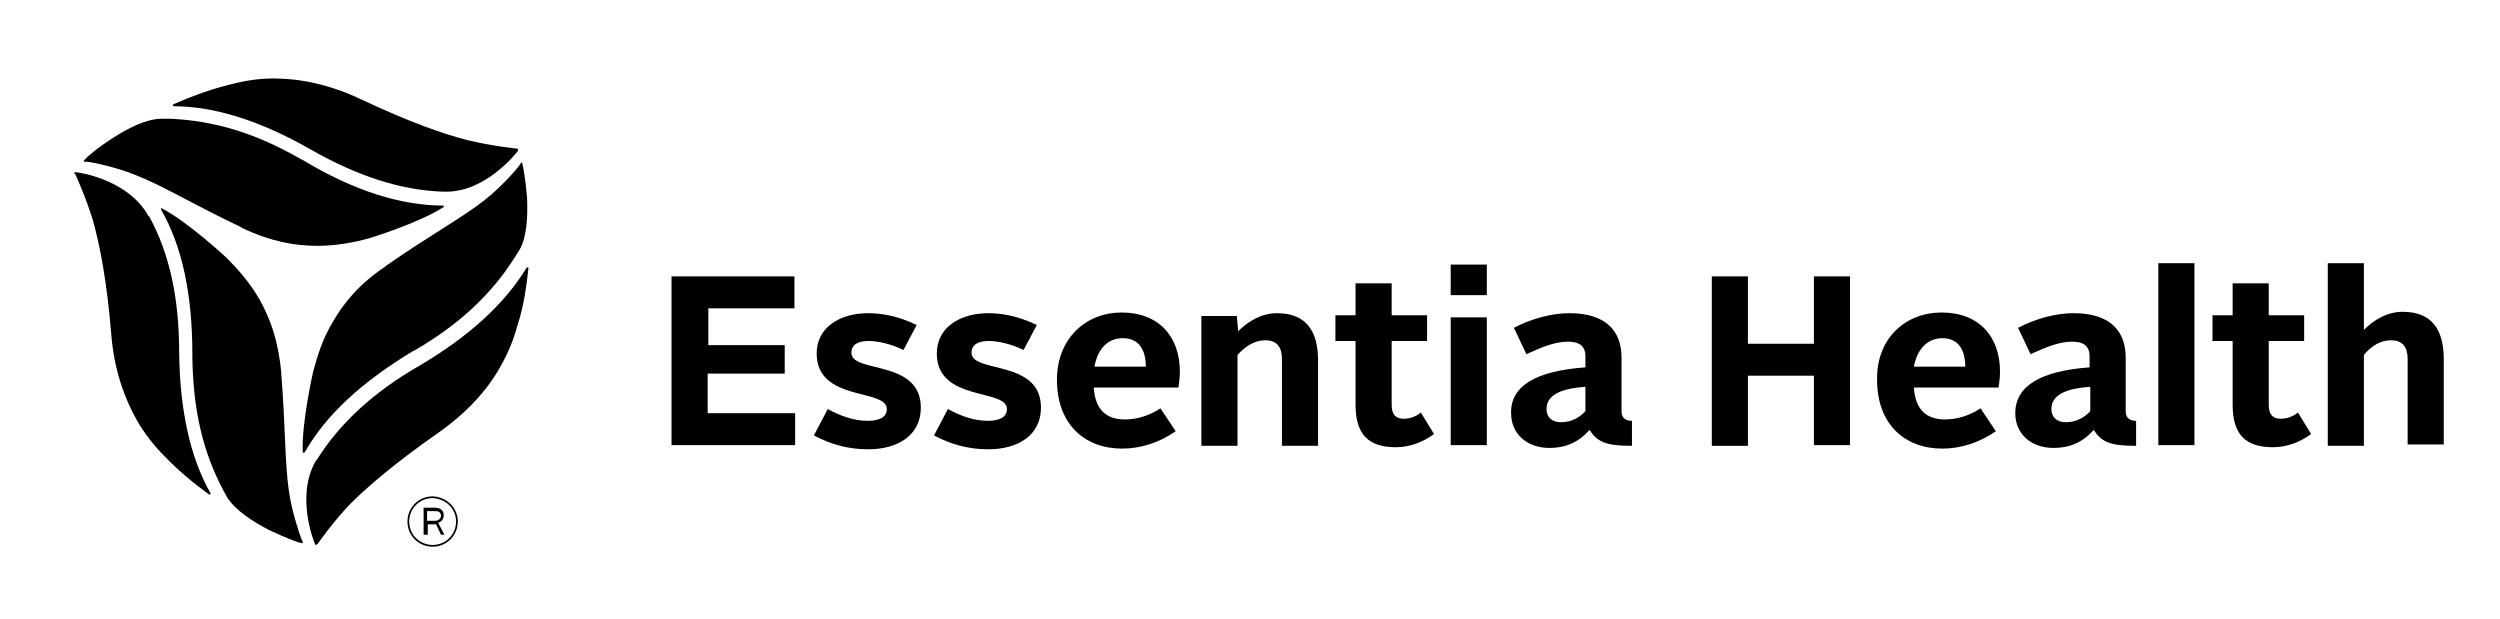
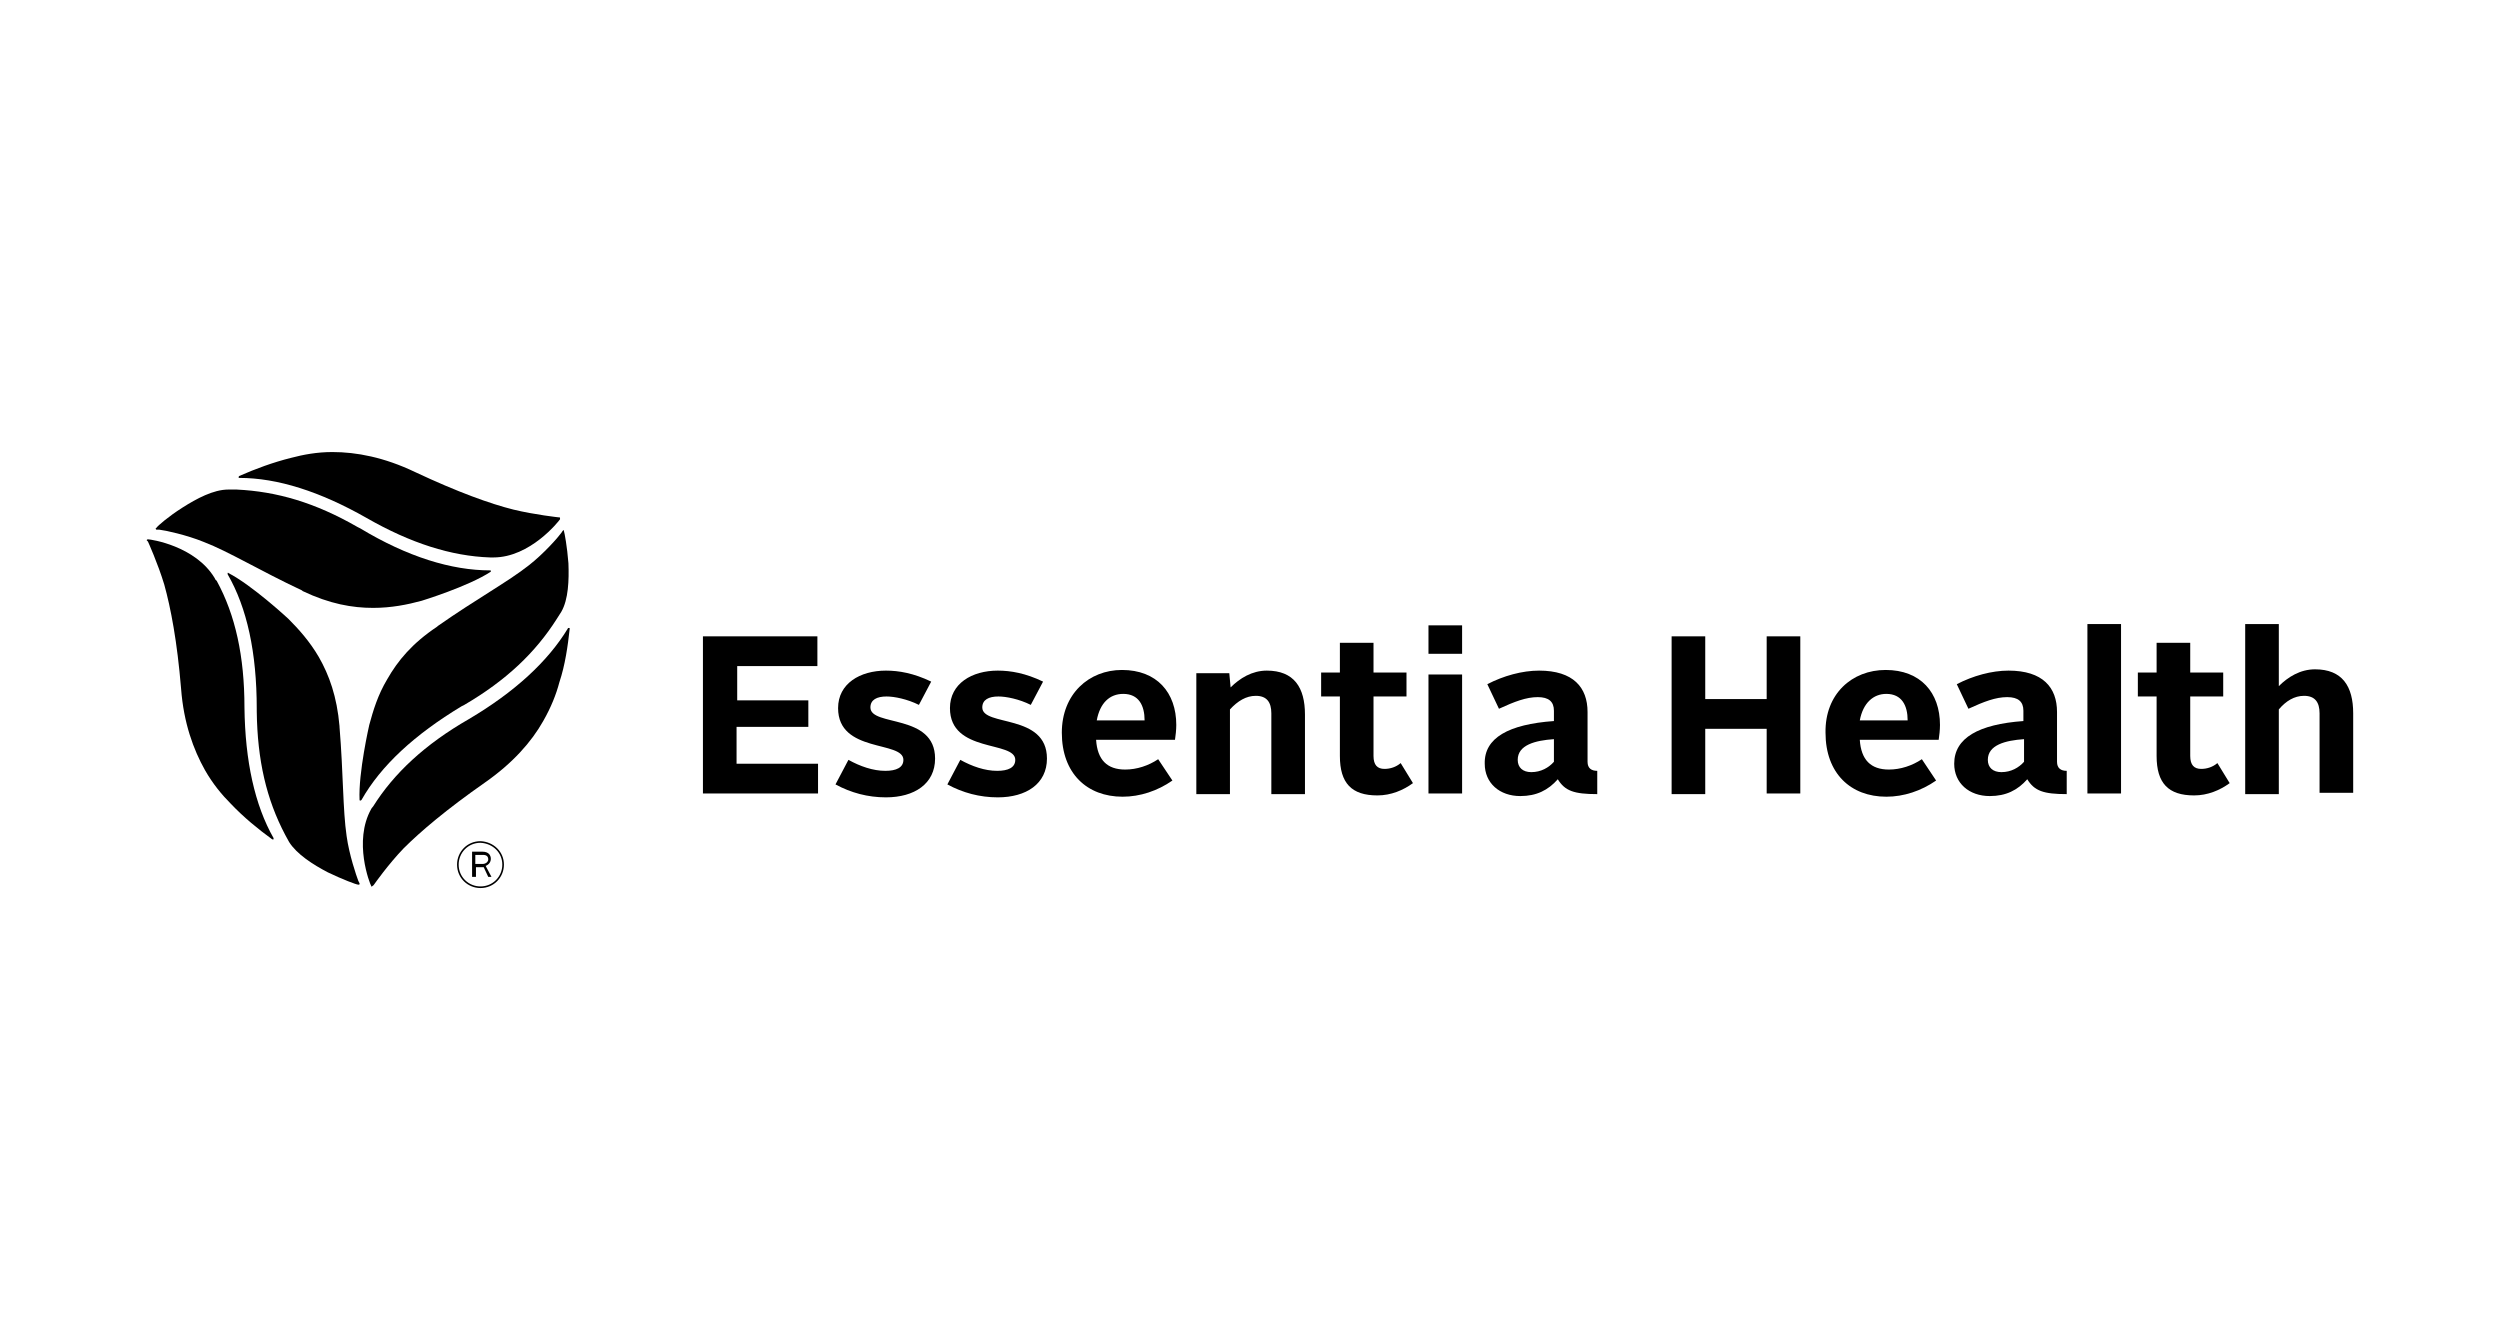
- <svg xmlns="http://www.w3.org/2000/svg" width="100%" height="100%" viewBox="0 0 360 89" version="1.1" xml:space="preserve" style="fill-rule:evenodd;clip-rule:evenodd;stroke-miterlimit:10;">
-   <rect id="Artboard1" x="0" y="0" width="360" height="88.298" style="fill:none;" />
-   <g id="Artboard11">
-     <g>
+ <svg xmlns="http://www.w3.org/2000/svg" width="100%" height="100%" viewBox="0 0 336 180" version="1.1" xml:space="preserve" style="fill-rule:evenodd;clip-rule:evenodd;stroke-miterlimit:10;">
+   <g id="Artboard3" transform="matrix(0.874566,0,0,0.910231,11.6032,0)">
+     <rect x="-13.267" y="0" width="384.191" height="197.752" style="fill:none;" />
+     <g transform="matrix(0.993748,0,0,0.954808,-1.33849,55.9574)">
      <g>
        <g>
          <path d="M96.7,39.8L114.4,39.8L114.4,44.4L102,44.4L102,49.7L113,49.7L113,53.8L101.9,53.8L101.9,59.5L114.5,59.5L114.5,64.1L96.7,64.1L96.7,39.8Z" style="fill-rule:nonzero;" />
          <path d="M119.2,58.9C121,59.9 123,60.6 124.9,60.6C126.6,60.6 127.7,60.1 127.7,58.9C127.7,55.9 117.6,57.9 117.6,50.9C117.6,47.1 121,45.1 125,45.1C127,45.1 129.3,45.5 132,46.8L130.1,50.4C128.3,49.5 126.3,49.1 125.1,49.1C123.6,49.1 122.6,49.6 122.6,50.8C122.6,53.8 132.6,51.7 132.6,58.7C132.6,62.6 129.4,64.7 125,64.7C122.2,64.7 119.6,64 117.2,62.7L119.2,58.9Z" style="fill-rule:nonzero;" />
          <path d="M136.5,58.9C138.3,59.9 140.3,60.6 142.2,60.6C143.9,60.6 145,60.1 145,58.9C145,55.9 134.9,57.9 134.9,50.9C134.9,47.1 138.3,45.1 142.3,45.1C144.3,45.1 146.6,45.5 149.3,46.8L147.4,50.4C145.6,49.5 143.6,49.1 142.4,49.1C140.9,49.1 139.9,49.6 139.9,50.8C139.9,53.8 149.9,51.7 149.9,58.7C149.9,62.6 146.7,64.7 142.3,64.7C139.5,64.7 136.9,64 134.5,62.7L136.5,58.9Z" style="fill-rule:nonzero;" />
          <path d="M161.5,45C166.9,45 169.9,48.5 169.9,53.5C169.9,54.2 169.8,55.2 169.7,55.8L157.5,55.8C157.7,58.9 159.2,60.4 162,60.4C163.8,60.4 165.6,59.8 167.1,58.8L169.3,62.1C167,63.7 164.3,64.6 161.6,64.6C156.1,64.6 152.2,61 152.2,54.7C152.2,48.7 156.4,45 161.5,45ZM157.6,52.8L165,52.8C165,50.5 164.1,48.7 161.7,48.7C159.6,48.7 158.1,50.1 157.6,52.8Z" style="fill-rule:nonzero;" />
          <path d="M173,45.5L178.1,45.5L178.3,47.7C179.7,46.3 181.6,45.1 183.9,45.1C188.1,45.1 189.8,47.7 189.8,51.9L189.8,64.2L184.6,64.2L184.6,51.7C184.6,50 183.9,49 182.2,49C180.7,49 179.4,49.8 178.2,51.1L178.2,64.2L173,64.2L173,45.5Z" style="fill-rule:nonzero;" />
          <path d="M195.2,49.1L192.3,49.1L192.3,45.4L195.2,45.4L195.2,40.8L200.4,40.8L200.4,45.4L205.5,45.4L205.5,49.1L200.4,49.1L200.4,58.3C200.4,59.7 201,60.3 202.1,60.3C203,60.3 203.9,60 204.6,59.4L206.5,62.5C205,63.6 203.1,64.4 201,64.4C197,64.4 195.2,62.5 195.2,58.3L195.2,49.1Z" style="fill-rule:nonzero;" />
          <path d="M208.9,38.1L214.1,38.1L214.1,42.5L208.9,42.5L208.9,38.1ZM208.9,45.7L214.1,45.7L214.1,64.1L208.9,64.1L208.9,45.7Z" style="fill-rule:nonzero;" />
          <path d="M228.3,52.9L228.3,51.3C228.3,49.9 227.5,49.2 225.8,49.2C224,49.2 222.2,49.9 219.8,51L218,47.2C220.5,45.9 223.4,45.1 226,45.1C231.3,45.1 233.5,47.7 233.5,51.5L233.5,59.2C233.5,60.2 234.1,60.6 235,60.6L235,64.2C231.4,64.2 230,63.7 228.9,61.9C227.4,63.6 225.6,64.5 223.1,64.5C219.9,64.5 217.6,62.5 217.6,59.5C217.5,55.5 221.3,53.4 228.3,52.9ZM224.8,60.8C226.3,60.8 227.5,60.1 228.3,59.2L228.3,55.7C225.4,55.9 222.7,56.6 222.7,58.9C222.7,60.1 223.5,60.8 224.8,60.8Z" style="fill-rule:nonzero;" />
          <path d="M246.5,39.8L251.7,39.8L251.7,49.5L261.2,49.5L261.2,39.8L266.4,39.8L266.4,64.1L261.2,64.1L261.2,54.1L251.7,54.1L251.7,64.2L246.5,64.2L246.5,39.8Z" style="fill-rule:nonzero;" />
          <path d="M279.6,45C285,45 288,48.5 288,53.5C288,54.2 287.9,55.2 287.8,55.8L275.6,55.8C275.8,58.9 277.3,60.4 280.1,60.4C281.9,60.4 283.7,59.8 285.2,58.8L287.4,62.1C285.1,63.7 282.4,64.6 279.7,64.6C274.2,64.6 270.3,61 270.3,54.7C270.2,48.7 274.4,45 279.6,45ZM275.6,52.8L283,52.8C283,50.5 282.1,48.7 279.7,48.7C277.7,48.7 276.1,50.1 275.6,52.8Z" style="fill-rule:nonzero;" />
          <path d="M300.9,52.9L300.9,51.3C300.9,49.9 300.1,49.2 298.4,49.2C296.6,49.2 294.8,49.9 292.4,51L290.6,47.2C293.1,45.9 296,45.1 298.6,45.1C303.9,45.1 306.1,47.7 306.1,51.5L306.1,59.2C306.1,60.2 306.7,60.6 307.6,60.6L307.6,64.2C304,64.2 302.6,63.7 301.5,61.9C300,63.6 298.2,64.5 295.7,64.5C292.5,64.5 290.2,62.5 290.2,59.5C290.2,55.5 294,53.4 300.9,52.9ZM297.5,60.8C299,60.8 300.2,60.1 301,59.2L301,55.7C298.1,55.9 295.4,56.6 295.4,58.9C295.4,60.1 296.2,60.8 297.5,60.8Z" style="fill-rule:nonzero;" />
-           <rect x="310.8" y="37.9" width="5.2" height="26.2" style="fill-rule:nonzero;" />
+           <rect x="310.8" y="37.9" width="5.2" height="26.2" />
          <path d="M321.5,49.1L318.6,49.1L318.6,45.4L321.5,45.4L321.5,40.8L326.7,40.8L326.7,45.4L331.8,45.4L331.8,49.1L326.7,49.1L326.7,58.3C326.7,59.7 327.3,60.3 328.4,60.3C329.3,60.3 330.2,60 330.9,59.4L332.8,62.5C331.3,63.6 329.4,64.4 327.3,64.4C323.3,64.4 321.5,62.5 321.5,58.3L321.5,49.1Z" style="fill-rule:nonzero;" />
          <path d="M335.2,37.9L340.4,37.9L340.4,47.5C341.8,46.1 343.7,44.9 346,44.9C350.2,44.9 351.9,47.5 351.9,51.7L351.9,64L346.7,64L346.7,51.7C346.7,50 346,49 344.3,49C342.8,49 341.5,49.8 340.4,51.1L340.4,64.2L335.2,64.2L335.2,37.9Z" style="fill-rule:nonzero;" />
        </g>
      </g>
    </g>
-     <g>
+     <g transform="matrix(0.993748,0,0,0.954808,-1.33849,55.9574)">
      <g>
        <path d="M63.8,29.6C63.9,29.6 63.9,29.6 63.9,29.7L63.9,29.8C60.4,32.1 53.2,34.3 53.2,34.3C51,34.9 48.5,35.4 45.7,35.4C42.5,35.4 39,34.8 34.8,32.8L34.7,32.7C28.1,29.6 23.4,26.7 19.5,25.2C16.8,24.1 13.5,23.4 12.6,23.3L12.2,23.3C12.2,23.3 12.1,23.3 12.1,23.2C12.1,23.2 12,23.1 12.1,23.1L12.2,23C12.4,22.7 14,21.3 16.2,19.9C18.4,18.5 21,17.1 23.3,17.1L24.6,17.1C30.8,17.4 36.7,19.1 43.3,22.9L43.7,23.1C51,27.5 57.8,29.6 63.8,29.6Z" style="fill-rule:nonzero;" />
        <path d="M74.5,21.4C74.5,21.4 74.6,21.4 74.6,21.5L74.6,21.7C74.4,22 70,27.6 64.3,27.6L63.8,27.6C57.8,27.4 51.5,25.4 44.7,21.5C37.5,17.4 30.9,15.3 25,15.3C24.9,15.3 24.9,15.3 24.9,15.2C24.9,15.1 24.9,15.1 25,15C27.5,13.9 30.2,12.9 33,12.2C34.9,11.7 37,11.3 39.4,11.3C43.1,11.3 47.4,12.1 52.2,14.4C58.8,17.5 63.8,19.3 67.4,20.2C70.7,21 74.4,21.4 74.4,21.4L74.5,21.4Z" style="fill-rule:nonzero;" />
      </g>
      <g>
        <g>
          <path d="M23.2,30.2L23.2,30C23.2,30 23.3,29.9 23.3,30C27,31.9 32.6,37.1 32.6,37.1C34.2,38.7 35.9,40.6 37.3,43C38.9,45.8 40.1,49.1 40.5,53.7L40.5,53.8C41.1,61.1 41,66.6 41.6,70.7C42,73.6 43.1,76.8 43.4,77.6L43.6,78L43.6,78.1C43.6,78.1 43.6,78.2 43.5,78.2L43.4,78.2C43.1,78.2 41,77.4 38.7,76.3C36.4,75.1 33.9,73.5 32.7,71.6L32.1,70.5C29.2,65 27.8,59 27.7,51.4L27.7,51C27.7,42.3 26.2,35.4 23.2,30.2Z" style="fill-rule:nonzero;" />
          <path d="M10.7,25L10.7,24.9C10.7,24.8 10.9,24.8 10.9,24.8C11.3,24.8 18.2,25.8 21.2,30.8C21.2,30.8 21.3,31.1 21.5,31.2C24.4,36.5 25.8,42.9 25.8,50.8C25.9,59.1 27.4,65.9 30.3,71L30.3,71.2L30.1,71.2C27.9,69.6 25.7,67.8 23.7,65.7C22.3,64.3 20.9,62.6 19.7,60.5C17.9,57.3 16.4,53.2 16,47.9C15.4,40.6 14.4,35.4 13.4,31.8C12.4,28.5 10.9,25.2 10.9,25.2C10.9,25.2 10.8,25 10.7,25Z" style="fill-rule:nonzero;" />
        </g>
        <g>
          <path d="M43.9,65.1C43.9,65.1 43.8,65.2 43.7,65.2C43.7,65.2 43.6,65.2 43.6,65.1C43.4,60.9 45.1,53.5 45.1,53.5C45.7,51.3 46.4,48.9 47.9,46.4C49.5,43.6 51.7,40.9 55.6,38.3L55.7,38.2C61.7,34 66.5,31.4 69.8,28.8C72.1,27 74.3,24.5 74.8,23.8L75,23.5L75.1,23.4L75.2,23.4L75.2,23.5C75.3,23.8 75.7,25.9 75.9,28.5C76,31.1 75.9,34.1 74.8,36L74.1,37.1C70.8,42.3 66.3,46.6 59.8,50.4L59.4,50.6C52.1,55 46.9,59.8 43.9,65.1Z" style="fill-rule:nonzero;" />
          <path d="M45.6,78.4L45.5,78.5C45.4,78.5 45.4,78.4 45.4,78.4C45.2,78.1 42.6,71.5 45.4,66.5C45.4,66.5 45.5,66.3 45.7,66.1C48.9,61 53.7,56.5 60.5,52.6C67.6,48.4 72.7,43.7 75.8,38.6C75.8,38.5 75.9,38.5 76,38.5C76.1,38.5 76.1,38.6 76.1,38.6C75.8,41.3 75.4,44.2 74.5,46.9C74,48.8 73.2,50.8 72,52.9C70.2,56.1 67.3,59.4 63,62.4C57,66.6 53,70 50.4,72.6C48,75.1 45.9,78.1 45.9,78.1C45.9,78.1 45.7,78.4 45.6,78.4Z" style="fill-rule:nonzero;" />
        </g>
      </g>
    </g>
-     <g>
+     <g transform="matrix(0.993748,0,0,0.954808,-1.33849,55.9574)">
      <path d="M65.8,75.1C65.8,77 64.3,78.6 62.3,78.6C60.4,78.6 58.8,77.1 58.8,75.1C58.8,73.2 60.3,71.6 62.3,71.6C64.3,71.7 65.8,73.2 65.8,75.1Z" style="fill:none;fill-rule:nonzero;stroke:black;stroke-width:0.25px;" />
      <g>
        <path d="M61,73.1L62.6,73.1C63.6,73.1 63.9,73.7 63.9,74.2C63.9,74.7 63.6,75.1 63.1,75.3L64,77L63.5,77L62.8,75.5L61.6,75.5L61.6,77L61,77L61,73.1ZM62.6,75C63.2,75 63.5,74.6 63.5,74.3C63.5,73.9 63.3,73.6 62.7,73.6L61.5,73.6L61.5,75L62.6,75Z" style="fill-rule:nonzero;" />
      </g>
    </g>
  </g>
</svg>
